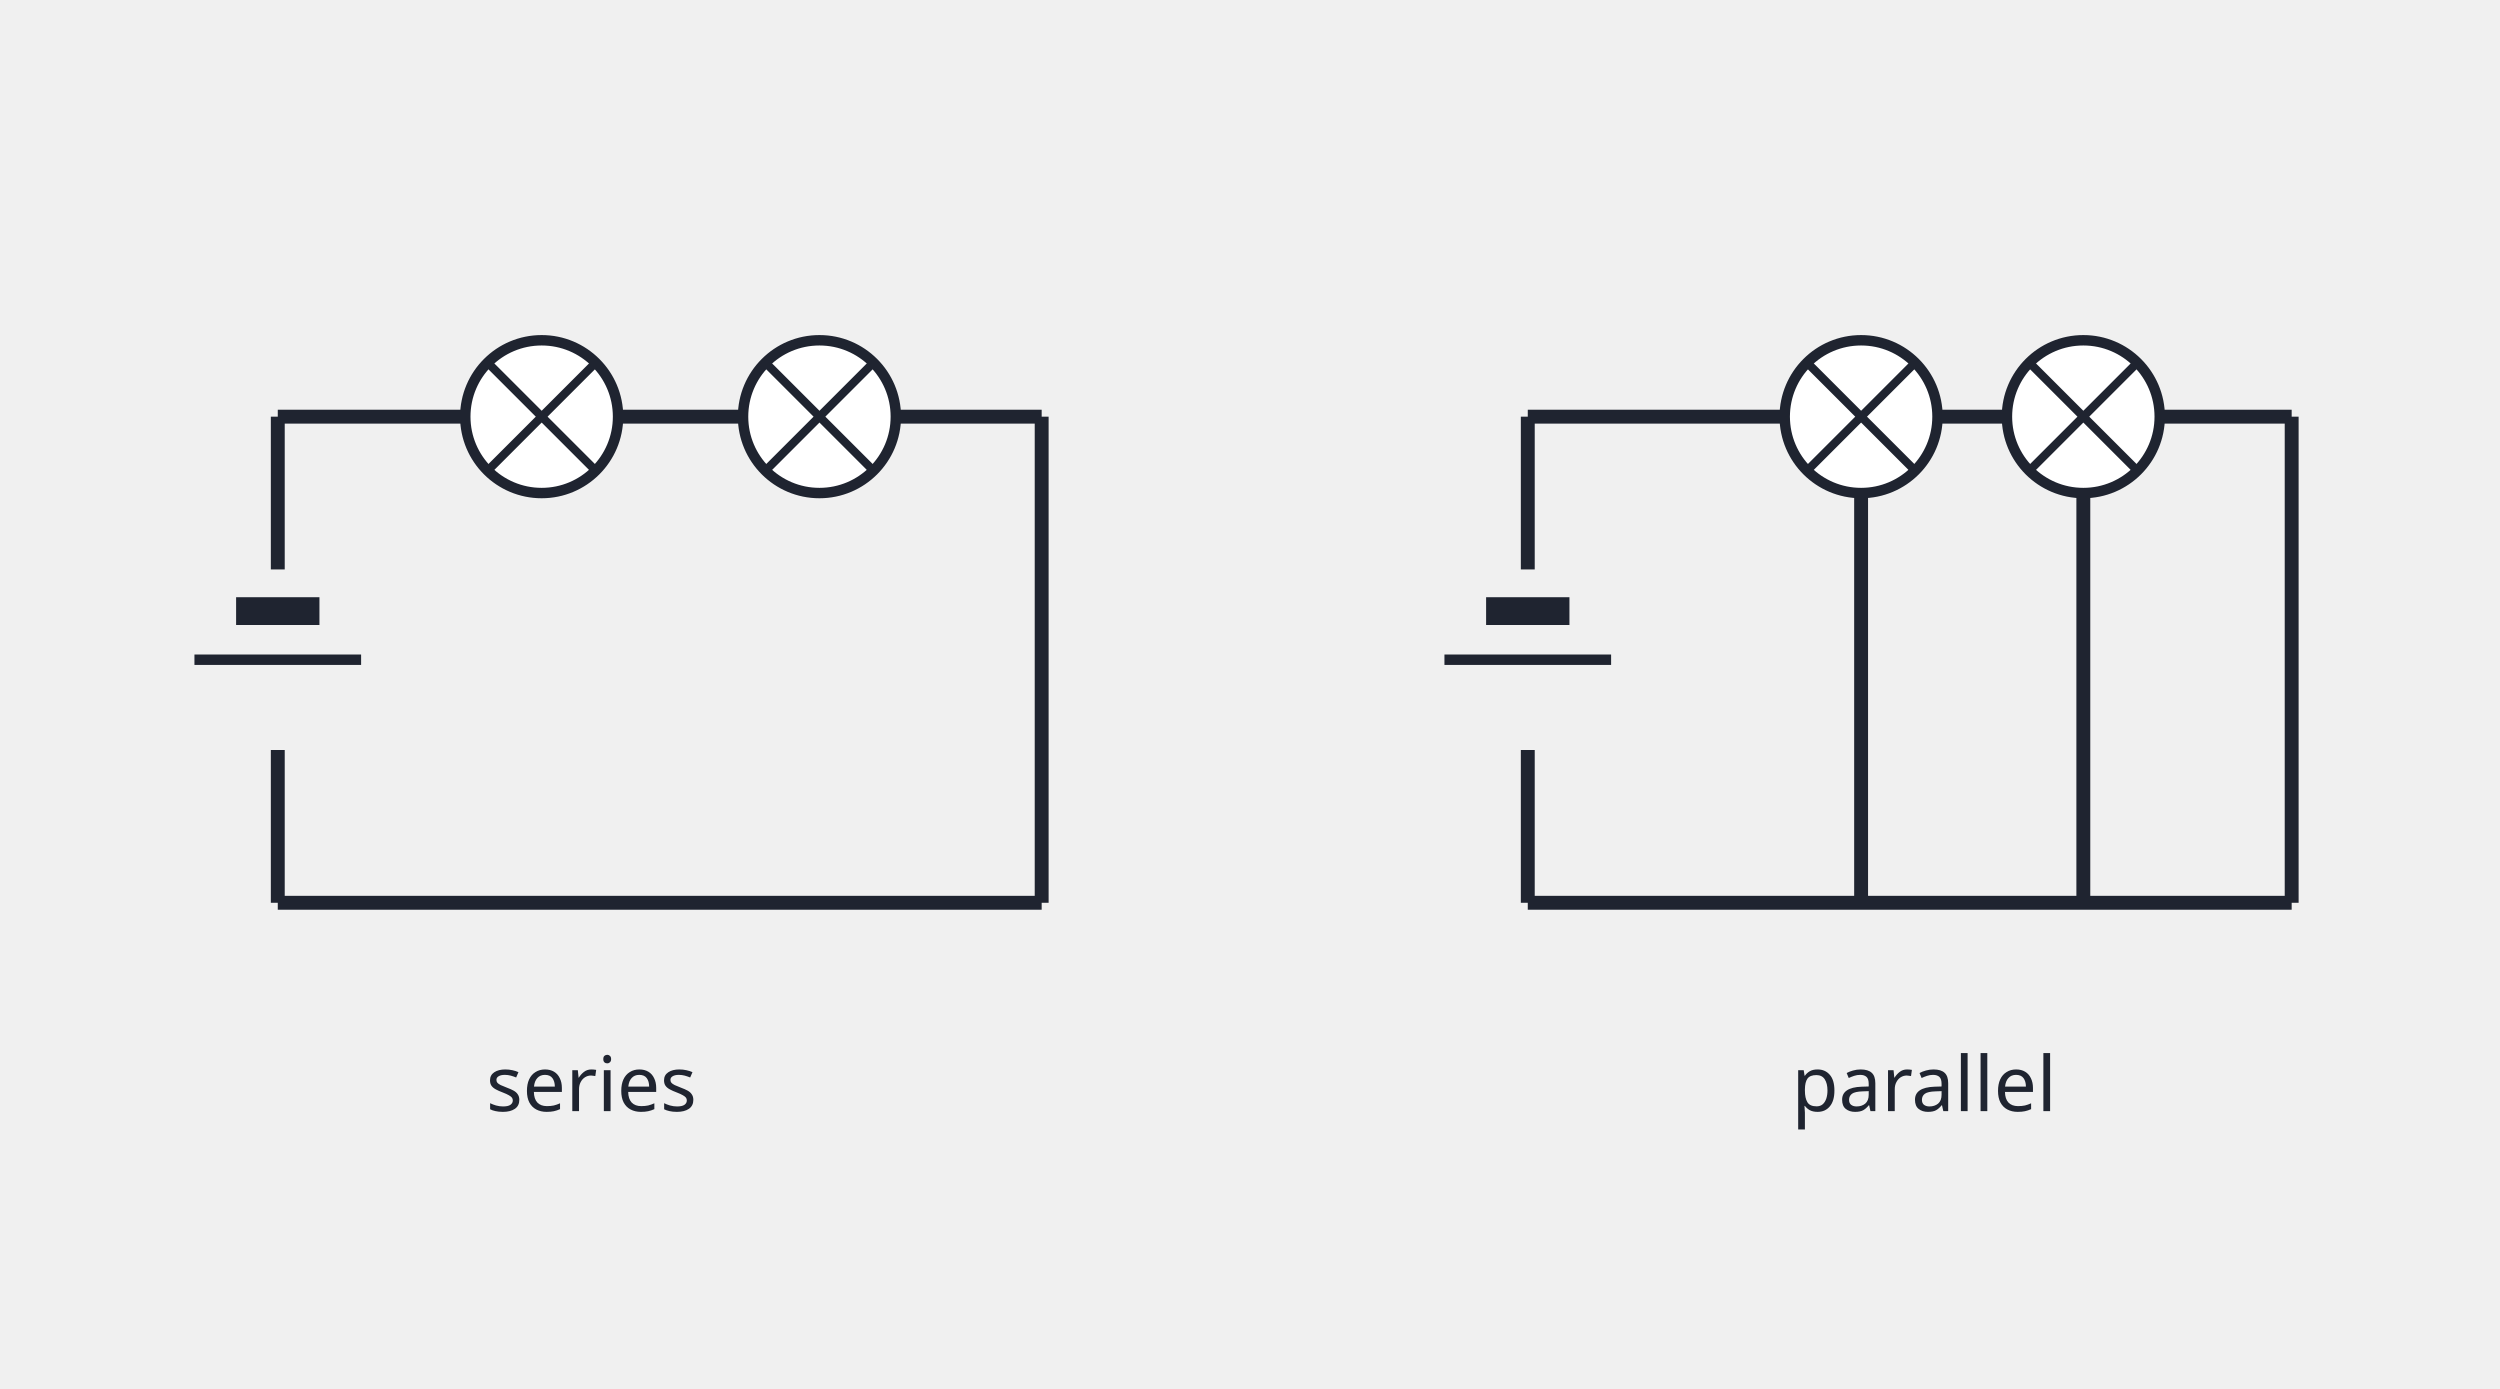
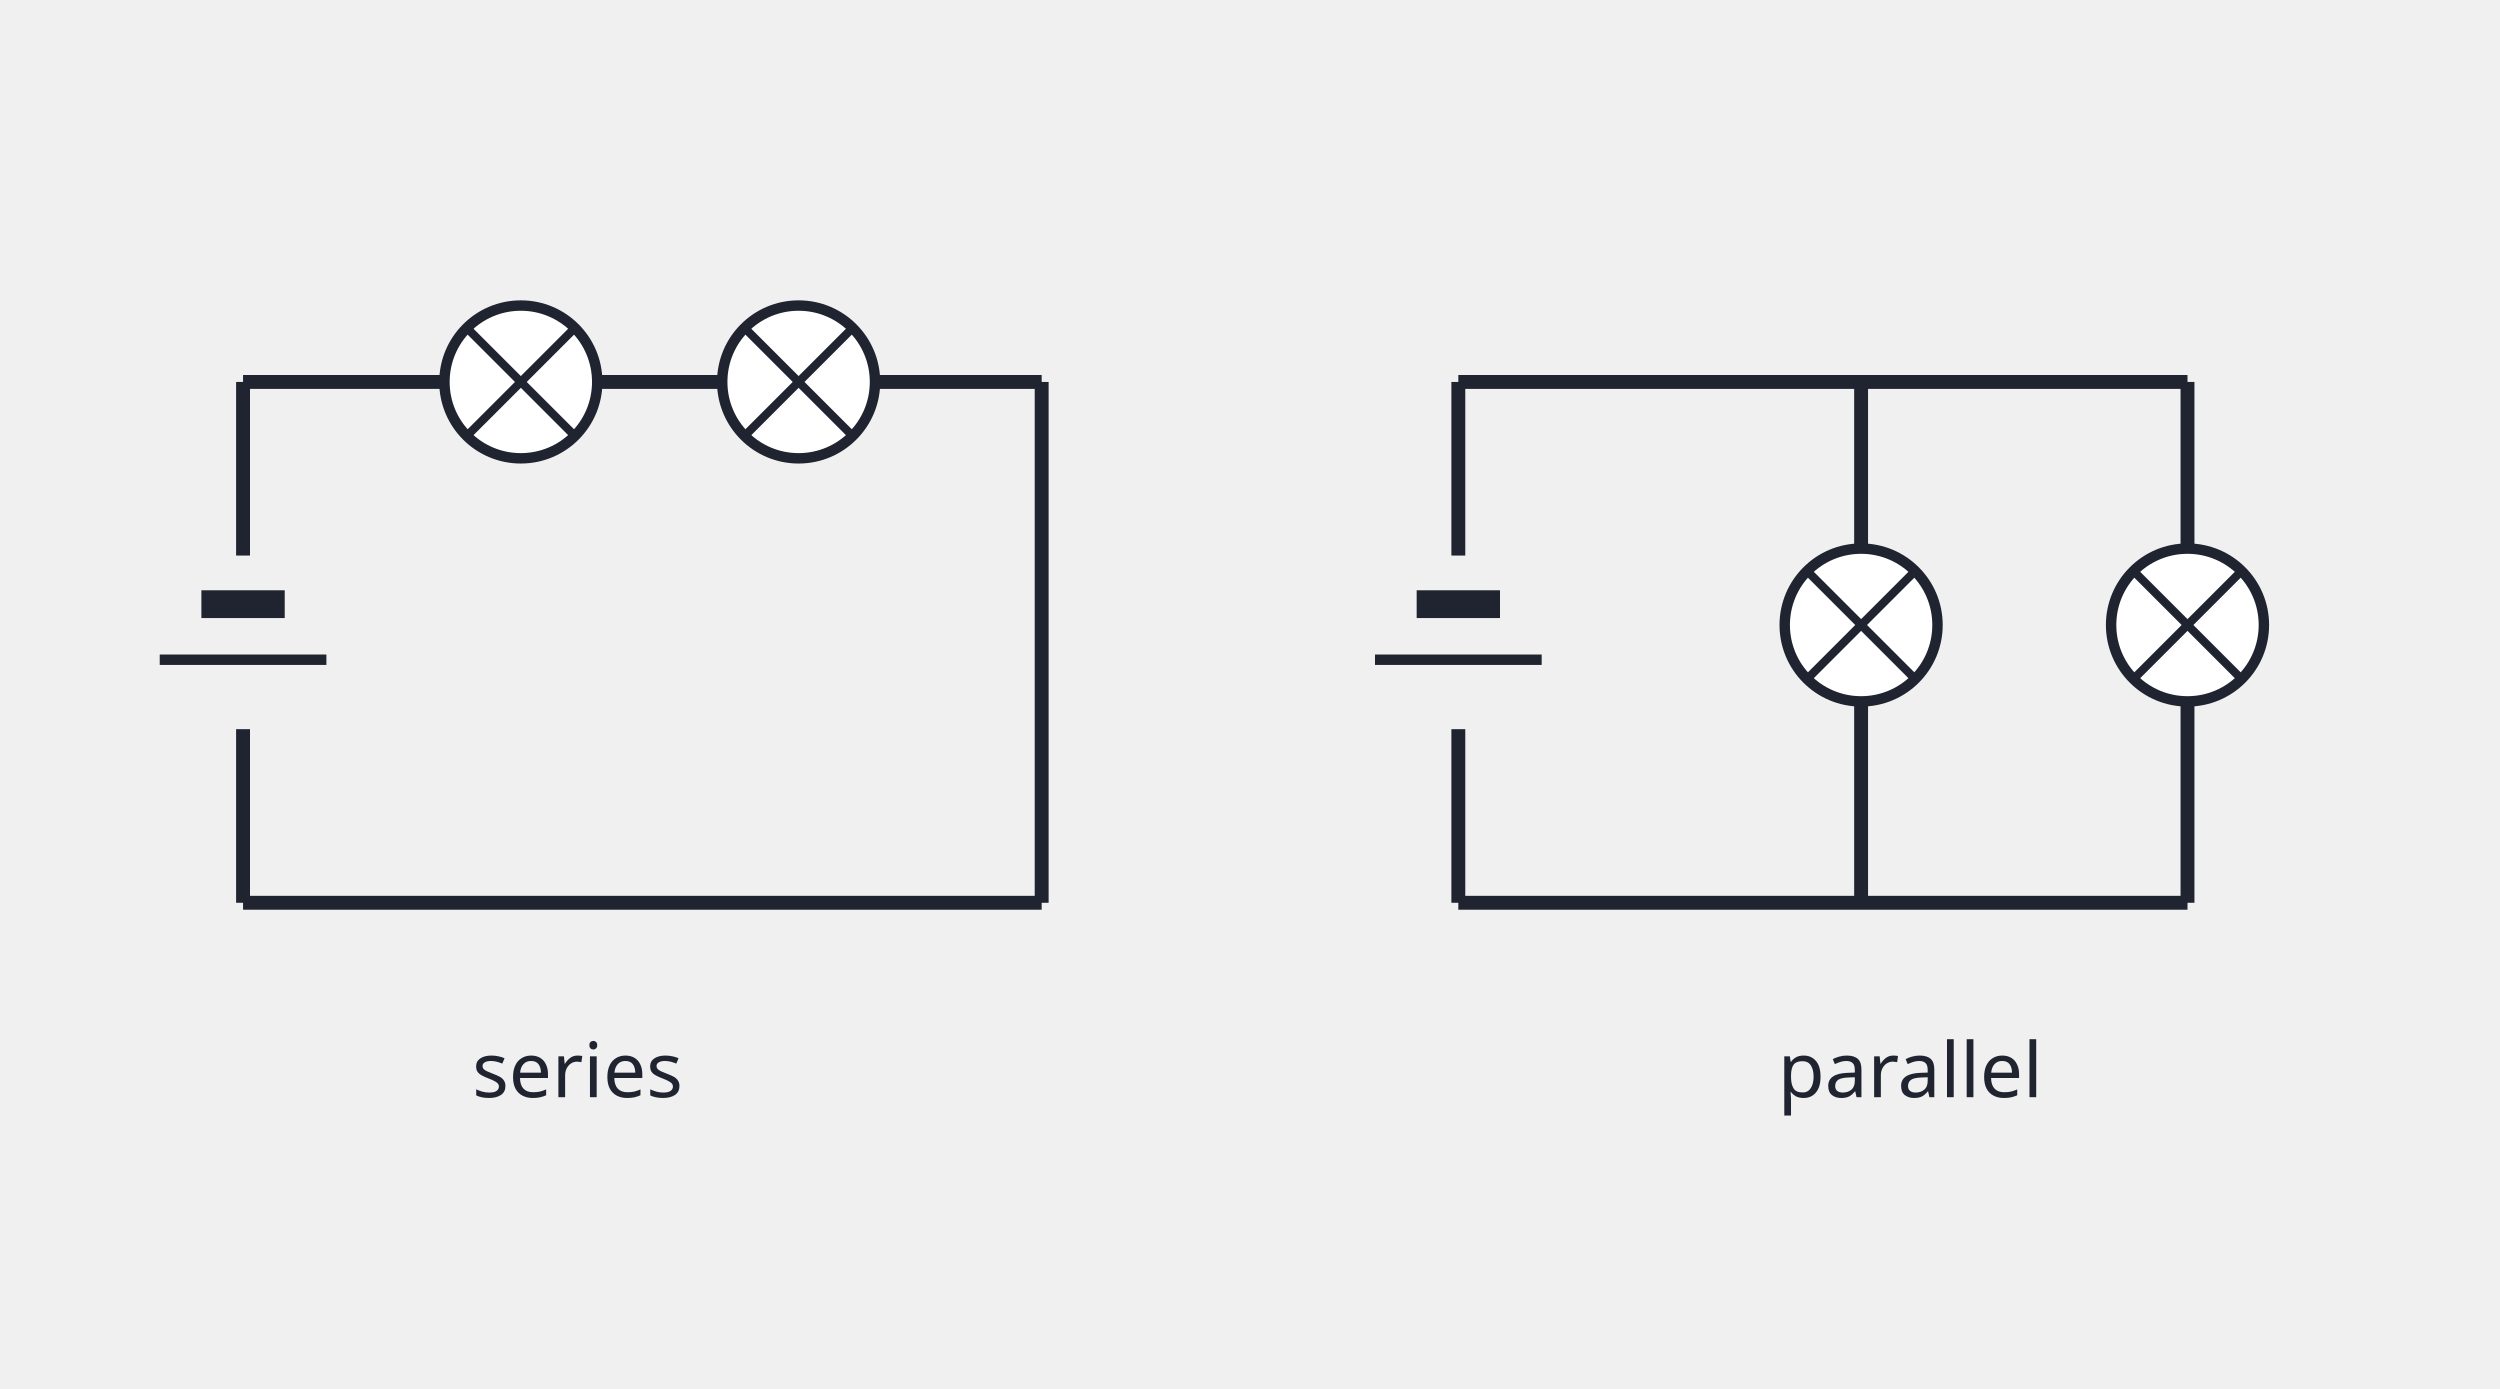
<svg xmlns="http://www.w3.org/2000/svg" viewBox="0 0 360 200" font-family="system-ui,sans-serif" font-size="11" fill="#1f2430">
  <g stroke="#1f2430" stroke-width="2" fill="none">
-     <path d="M40,60 H150" />
-     <path d="M150,60 V130" />
-     <path d="M150,130 H40" />
-     <path d="M40,130 V108" />
-     <path d="M40,82 V60" />
+     <path d="M35,55 H150" />
+     <path d="M150,55 V130" />
+     <path d="M150,130 H35" />
+     <path d="M35,130 V105" />
+     <path d="M35,80 V55" />
  </g>
-   <line x1="28" y1="95" x2="52" y2="95" stroke="#1f2430" stroke-width="1.5" />
-   <line x1="34" y1="88" x2="46" y2="88" stroke="#1f2430" stroke-width="4" />
+   <line x1="23" y1="95" x2="47" y2="95" stroke="#1f2430" stroke-width="1.5" />
+   <line x1="29" y1="87" x2="41" y2="87" stroke="#1f2430" stroke-width="4" />
  <g fill="#fff" stroke="#1f2430" stroke-width="1.5">
-     <circle cx="78" cy="60" r="11" />
-     <circle cx="118" cy="60" r="11" />
+     <circle cx="75" cy="55" r="11" />
+     <circle cx="115" cy="55" r="11" />
  </g>
  <g stroke="#1f2430" stroke-width="1.2">
-     <line x1="70" y1="52" x2="86" y2="68" />
-     <line x1="86" y1="52" x2="70" y2="68" />
-     <line x1="110" y1="52" x2="126" y2="68" />
-     <line x1="126" y1="52" x2="110" y2="68" />
+     <line x1="67" y1="47" x2="83" y2="63" />
+     <line x1="83" y1="47" x2="67" y2="63" />
+     <line x1="107" y1="47" x2="123" y2="63" />
+     <line x1="123" y1="47" x2="107" y2="63" />
  </g>
-   <text x="70" y="160">series</text>
+   <text x="68" y="158">series</text>
  <g stroke="#1f2430" stroke-width="2" fill="none">
-     <path d="M220,60 H330" />
-     <path d="M220,130 H330" />
-     <path d="M220,60 V82" />
-     <path d="M220,108 V130" />
-     <path d="M330,60 V130" />
-     <path d="M268,60 V49" />
-     <path d="M268,71 V130" />
-     <path d="M300,60 V49" />
-     <path d="M300,71 V130" />
+     <path d="M210,55 H315" />
+     <path d="M210,130 H315" />
+     <path d="M210,55 V80" />
+     <path d="M210,105 V130" />
+     <path d="M268,55 V79" />
+     <path d="M268,101 V130" />
+     <path d="M315,55 V79" />
+     <path d="M315,101 V130" />
  </g>
-   <line x1="208" y1="95" x2="232" y2="95" stroke="#1f2430" stroke-width="1.5" />
-   <line x1="214" y1="88" x2="226" y2="88" stroke="#1f2430" stroke-width="4" />
+   <line x1="198" y1="95" x2="222" y2="95" stroke="#1f2430" stroke-width="1.5" />
+   <line x1="204" y1="87" x2="216" y2="87" stroke="#1f2430" stroke-width="4" />
  <g fill="#fff" stroke="#1f2430" stroke-width="1.5">
-     <circle cx="268" cy="60" r="11" />
-     <circle cx="300" cy="60" r="11" />
+     <circle cx="268" cy="90" r="11" />
+     <circle cx="315" cy="90" r="11" />
  </g>
  <g stroke="#1f2430" stroke-width="1.2">
-     <line x1="260" y1="52" x2="276" y2="68" />
-     <line x1="276" y1="52" x2="260" y2="68" />
-     <line x1="292" y1="52" x2="308" y2="68" />
-     <line x1="308" y1="52" x2="292" y2="68" />
+     <line x1="260" y1="82" x2="276" y2="98" />
+     <line x1="276" y1="82" x2="260" y2="98" />
+     <line x1="307" y1="82" x2="323" y2="98" />
+     <line x1="323" y1="82" x2="307" y2="98" />
  </g>
-   <text x="258" y="160">parallel</text>
+   <text x="256" y="158">parallel</text>
</svg>
